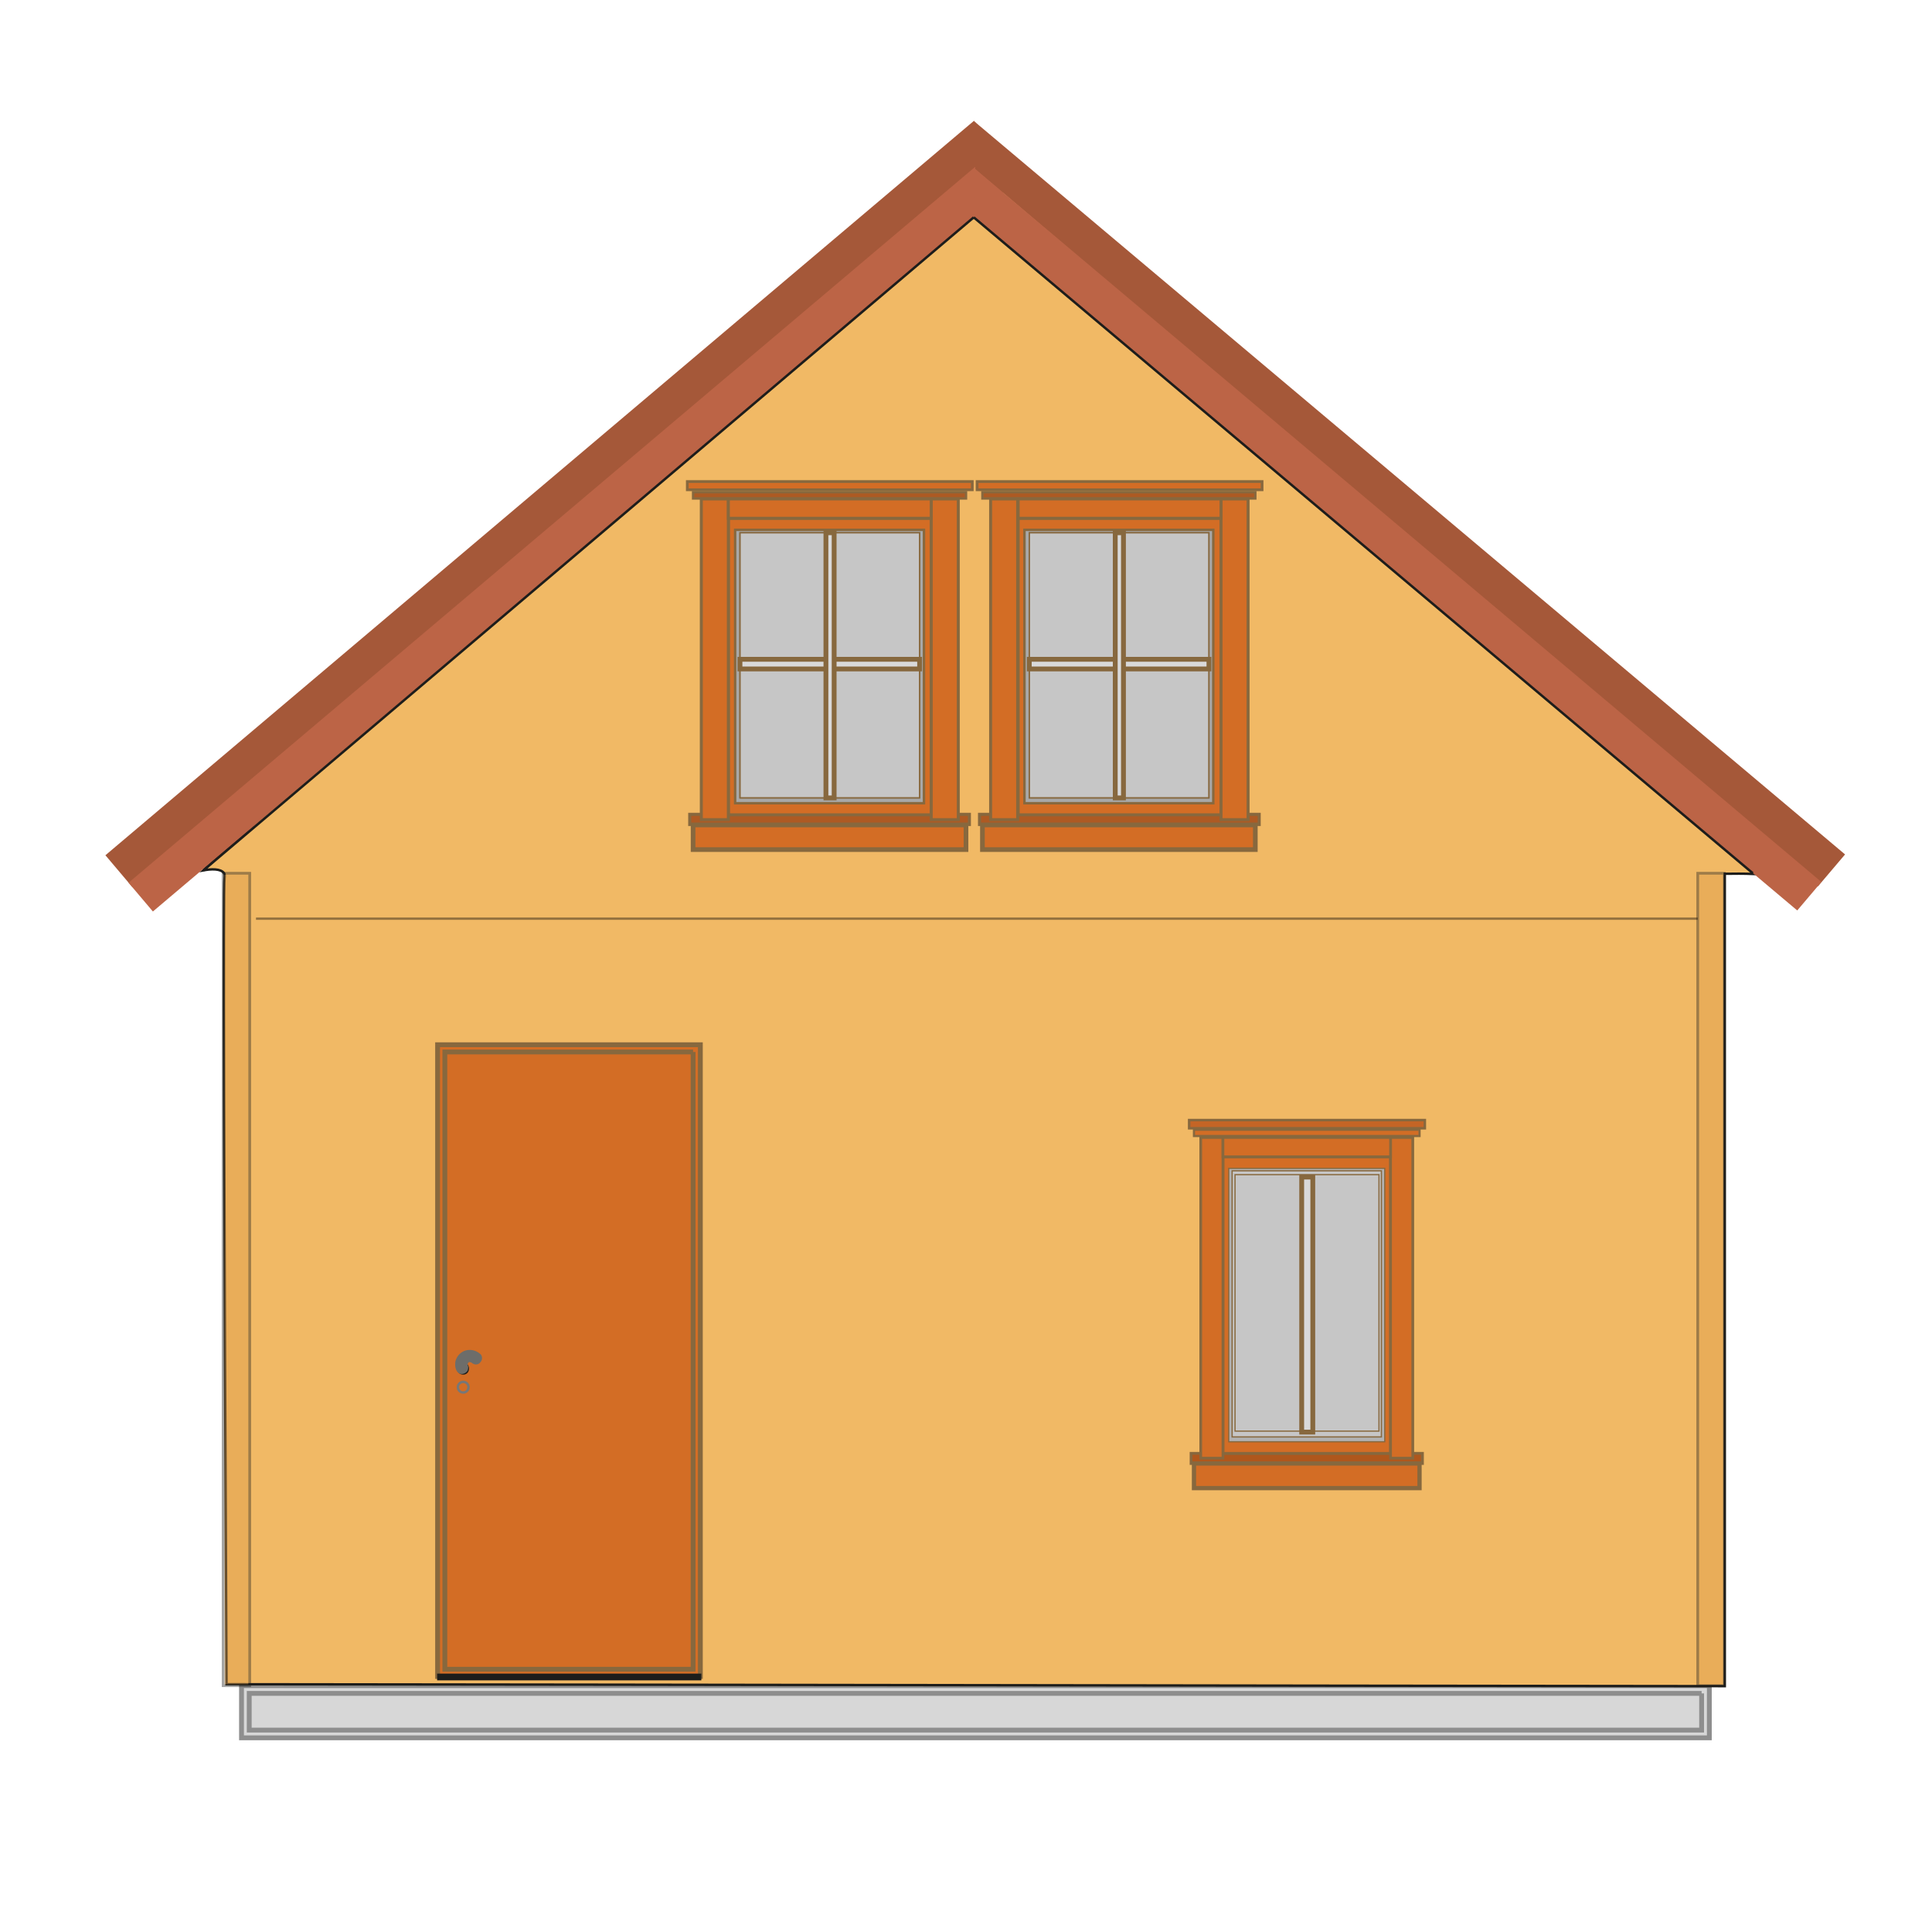
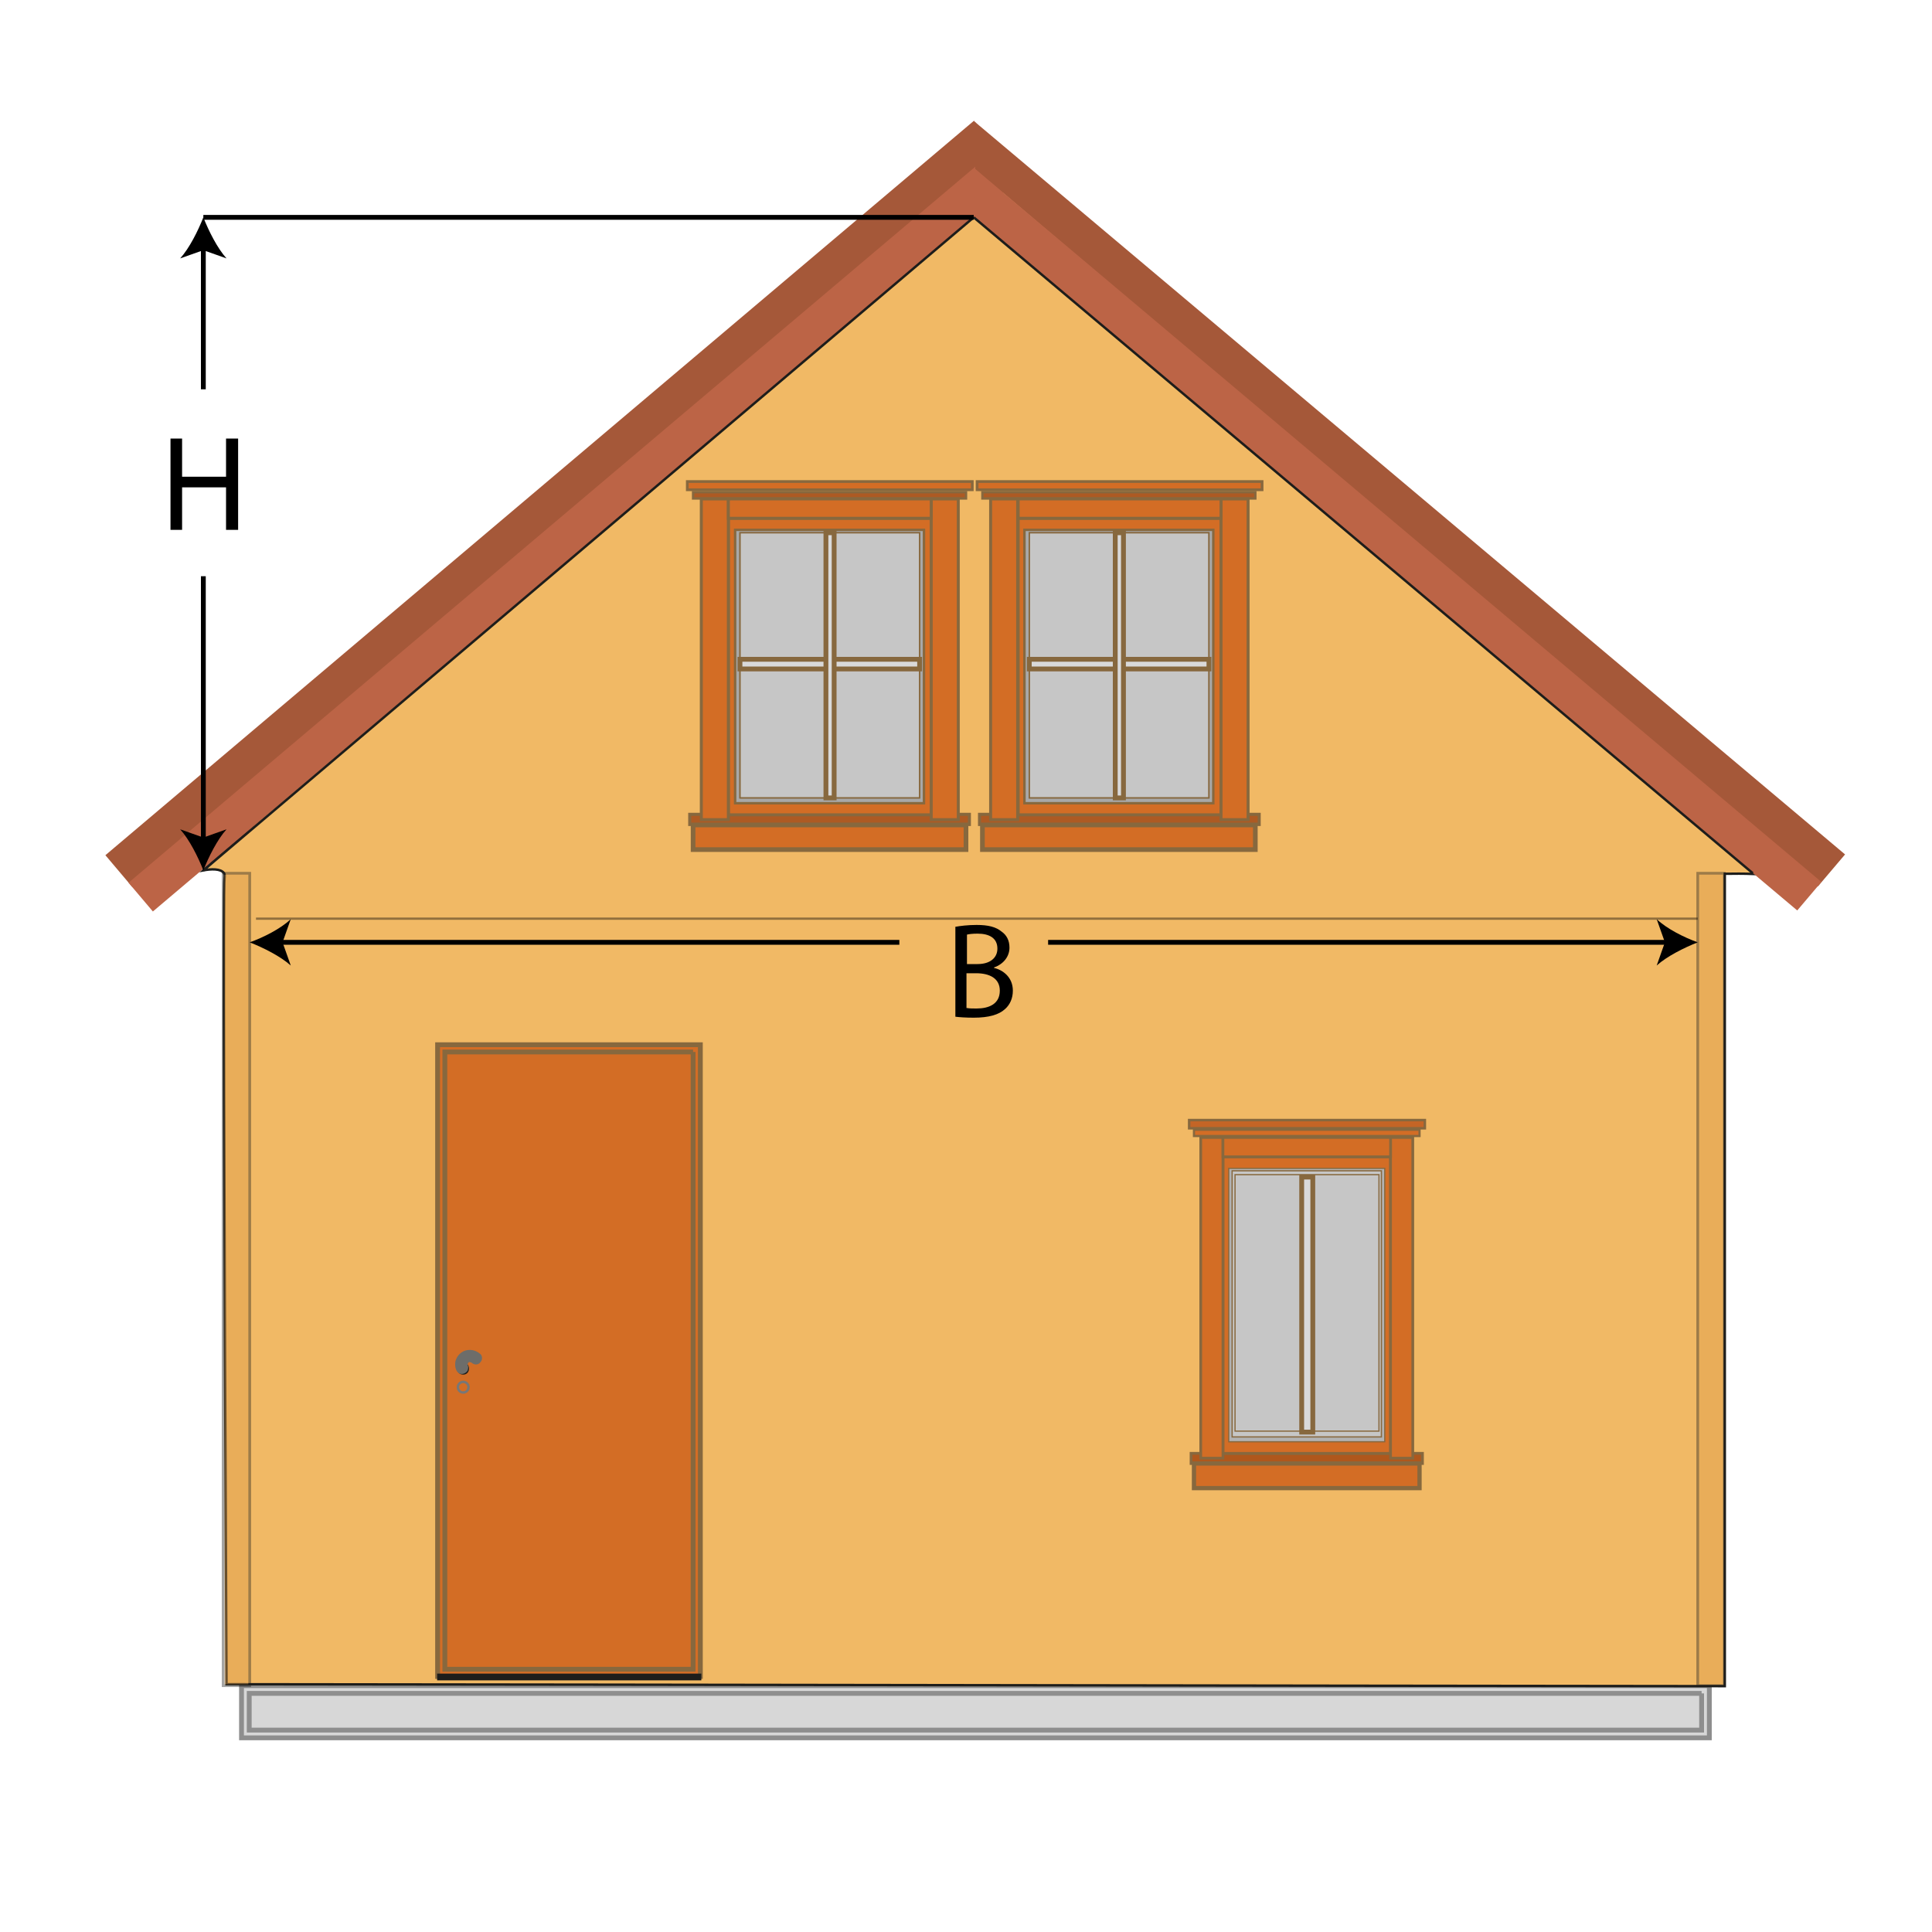
<svg xmlns="http://www.w3.org/2000/svg" xmlns:xlink="http://www.w3.org/1999/xlink" version="1.1" id="Слой_1" x="0px" y="0px" viewBox="0 0 400 400" style="enable-background:new 0 0 400 400;" xml:space="preserve">
  <style type="text/css">
	.st0{fill:#D7D7D7;}
	.st1{fill:#D7D7D7;stroke:#8E8E8E;stroke-miterlimit:10;}
	.st2{clip-path:url(#SVGID_3_);}
	.st3{fill:#F1B965;stroke:#1D1D1B;stroke-width:0.503;stroke-miterlimit:10;}
	.st4{opacity:0.4;fill:#DB9B46;stroke:#1D1D1B;stroke-width:0.566;stroke-miterlimit:10;enable-background:new    ;}
	.st5{fill:#A55839;}
	.st6{fill:#BC6446;}
- 	.st7{fill:#A55839;stroke:#1D1D1B;stroke-width:0.503;stroke-miterlimit:10;}
+ 	.st7{fill:none;stroke:#1D1D1B;stroke-width:0.503;stroke-miterlimit:10;}
	.st8{fill:#AD5A23;stroke:#87683E;stroke-width:0.637;stroke-miterlimit:10;}
	.st9{fill:#D36D25;stroke:#87683E;stroke-width:0.967;stroke-miterlimit:10;}
	.st10{fill:#AD5A23;stroke:#87683E;stroke-width:0.497;stroke-miterlimit:10;}
	.st11{fill:#D36D25;stroke:#87683E;stroke-width:0.621;stroke-miterlimit:10;}
	.st12{fill:#D36D25;stroke:#87683E;stroke-width:0.611;stroke-miterlimit:10;}
	.st13{fill:#A8A8A8;stroke:#87683E;stroke-width:0.5;stroke-miterlimit:10;}
	.st14{fill:#C6C6C6;stroke:#87683E;stroke-width:0.25;stroke-miterlimit:10;}
	.st15{fill:#D9D9D9;stroke:#87683E;stroke-miterlimit:10;}
	.st16{fill:none;stroke:#87683E;stroke-width:0.258;stroke-miterlimit:10;}
	.st17{fill:#D36D25;stroke:#87683E;stroke-width:0.568;stroke-miterlimit:10;}
	.st18{fill:#AF571C;stroke:#87683E;stroke-width:0.579;stroke-miterlimit:10;}
	.st19{fill:#D36D25;stroke:#87683E;stroke-width:0.879;stroke-miterlimit:10;}
	.st20{fill:#D36D25;stroke:#87683E;stroke-width:0.452;stroke-miterlimit:10;}
	.st21{fill:#D36D25;stroke:#87683E;stroke-width:0.564;stroke-miterlimit:10;}
	.st22{fill:#D36D25;stroke:#87683E;stroke-width:0.556;stroke-miterlimit:10;}
	.st23{fill:#B2B2B2;stroke:#87683E;stroke-width:0.25;stroke-miterlimit:10;}
	.st24{fill:#C6C6C6;stroke:#87683E;stroke-width:0.259;stroke-miterlimit:10;}
	.st25{fill:none;stroke:#87683E;stroke-width:0.25;stroke-miterlimit:10;}
	.st26{fill:#C46526;stroke:#87683E;stroke-width:0.516;stroke-miterlimit:10;}
	.st27{fill:#D36D25;stroke:#87683E;stroke-miterlimit:10;}
	.st28{fill:#1D1D1B;}
	.st29{fill:#6D6D6A;}
	.st30{fill:none;stroke:#777777;stroke-width:0.503;stroke-miterlimit:10;}
	.st31{opacity:0.4;fill:none;stroke:#000000;stroke-width:0.468;stroke-miterlimit:10;enable-background:new    ;}
+ 	.st32{fill:none;stroke:#000000;stroke-miterlimit:10;}
</style>
  <g>
    <g>
      <rect x="50.8" y="349.8" class="st0" width="302.3" height="9.2" />
      <path class="st1" d="M352.3,350.6v7.6H51.6v-7.6H352.3 M353.9,349H50v10.8h303.9V349L353.9,349z" />
    </g>
  </g>
  <g>
    <g>
      <g>
        <g>
-           <defs>
-             <path id="SVGID_2_" d="M42.1,180.2c21.9-19.7,38.8-36.6,50-48c26.8-27.4,59.1-49.5,83.5-79.1c4.2-5.1,13.8-17.1,26-16.5       c9.8,0.5,16.7,8.8,19.2,11.8c21.3,25.4,49.5,44,73.2,67.2c31.6,30.9,72.6,63.4,71.1,65.3c-0.2,0.3-1.3-0.1-7,0       c-0.2,0-0.6,0-1,0c0,56.1,0,112.1,0,168.2c-103.4-0.1-206.8-0.3-310.2-0.4c-0.5-101.5-0.7-165.4-0.4-167c0-0.1,0.1-0.5-0.1-0.9       C45.7,179.8,43.7,179.9,42.1,180.2z" />
-           </defs>
-           <clipPath id="SVGID_3_">
-             <use xlink:href="#SVGID_2_" style="overflow:visible;" />
-           </clipPath>
-           <g transform="matrix(1 0 0 1 0 5.960464e-08)" class="st2">
- 				</g>
+           <g>
+             <defs>
+               <path id="SVGID_2_" d="M42.1,180.2c21.9-19.7,38.8-36.6,50-48c26.8-27.4,59.1-49.5,83.5-79.1c4.2-5.1,13.8-17.1,26-16.5        c9.8,0.5,16.7,8.8,19.2,11.8c21.3,25.4,49.5,44,73.2,67.2c31.6,30.9,72.6,63.4,71.1,65.3c-0.2,0.3-1.3-0.1-7,0        c-0.2,0-0.6,0-1,0c0,56.1,0,112.1,0,168.2c-103.4-0.1-206.8-0.3-310.2-0.4c-0.5-101.5-0.7-165.4-0.4-167        c0-0.1,0.1-0.5-0.1-0.9C45.7,179.8,43.7,179.9,42.1,180.2z" />
+             </defs>
+             <clipPath id="SVGID_3_">
+               <use xlink:href="#SVGID_2_" style="overflow:visible;" />
+             </clipPath>
+             <g transform="matrix(1 0 0 1 0 5.960464e-08)" class="st2">
+ 					</g>
+           </g>
        </g>
      </g>
    </g>
  </g>
  <g id="стена1_1_">
    <path id="SVGID_1_" class="st3" d="M42.1,180.2c21.9-19.7,38.8-36.6,50-48c26.8-27.4,59.1-49.5,83.5-79.1   c4.2-5.1,13.8-17.1,26-16.5c9.8,0.5,16.7,8.8,19.2,11.8c21.3,25.4,49.5,44,73.2,67.2c31.6,30.9,72.6,63.4,71.1,65.3   c-0.2,0.3-1.3-0.1-7,0c-0.2,0-0.6,0-1,0c0,56.1,0,112.1,0,168.2c-103.4-0.1-206.8-0.3-310.2-0.4c-0.5-101.5-0.7-165.4-0.4-167   c0-0.1,0.1-0.5-0.1-0.9C45.7,179.8,43.7,179.9,42.1,180.2z" />
  </g>
  <rect x="351.5" y="180.8" class="st4" width="5.5" height="168.2" />
  <rect x="46.2" y="180.8" class="st4" width="5.5" height="168.2" />
  <g>
-     <rect x="-3.2" y="100" transform="matrix(0.7636 -0.6457 0.6457 0.7636 -40.3021 98.6451)" class="st5" width="235.5" height="8.7" />
-     <rect x="1.3" y="105.8" transform="matrix(0.7636 -0.6457 0.6457 0.7636 -42.6892 102.8091)" class="st6" width="235.5" height="7.8" />
+     <rect x="-3.2" y="100" transform="matrix(0.7636 -0.6457 0.6457 0.7636 -40.3065 98.6342)" class="st5" width="235.5" height="8.7" />
+     <rect x="1.3" y="105.8" transform="matrix(0.7636 -0.6457 0.6457 0.7636 -42.6921 102.8054)" class="st6" width="235.5" height="7.8" />
    <g>
      <g>
        <line class="st7" x1="42.1" y1="180.2" x2="201.6" y2="45" />
      </g>
    </g>
  </g>
  <g>
    <path class="st5" d="M376.4,183.5C318.2,134,260.1,84.5,201.9,35c0-3.3,0-6.6-0.1-9.8L382,176.9L376.4,183.5z" />
    <path class="st6" d="M372.1,188.5C315.3,140.7,258.5,92.8,201.6,45c0.1-3.3,0.2-6.6,0.3-10c58.4,49.2,116.8,98.4,175.2,147.6   L372.1,188.5z" />
    <g>
      <g>
        <line class="st7" x1="362.9" y1="180.8" x2="201.6" y2="45" />
      </g>
    </g>
  </g>
  <g id="окно1_4_">
    <rect x="142.8" y="168.6" class="st8" width="57.9" height="2.1" />
    <rect x="143.5" y="170.8" class="st9" width="56.5" height="5.1" />
    <rect x="143.5" y="101.9" class="st10" width="56.5" height="1.3" />
    <rect x="150.8" y="107.3" class="st11" width="42" height="61.4" />
    <rect x="145.2" y="103.3" class="st11" width="5.6" height="66.4" />
    <rect x="192.8" y="103.3" class="st11" width="5.6" height="66.4" />
    <rect x="150.8" y="103.3" class="st12" width="42" height="4" />
    <rect x="152.2" y="109.7" class="st13" width="39.1" height="56.6" />
    <rect x="153.2" y="110.3" class="st14" width="37.2" height="54.9" />
    <rect x="153.2" y="136.5" class="st15" width="37.2" height="2" />
    <rect x="171" y="110.3" class="st15" width="1.7" height="54.9" />
    <rect x="153.2" y="110.3" class="st16" width="37.2" height="54.9" />
    <rect x="142.3" y="99.7" class="st17" width="59" height="1.7" />
  </g>
  <g id="окно1_1_">
    <rect x="202.8" y="168.6" class="st8" width="57.9" height="2.1" />
    <rect x="203.4" y="170.8" class="st9" width="56.5" height="5.1" />
    <rect x="203.4" y="101.9" class="st10" width="56.5" height="1.3" />
    <rect x="210.8" y="107.3" class="st11" width="42" height="61.4" />
    <rect x="205.1" y="103.3" class="st11" width="5.6" height="66.4" />
    <rect x="252.8" y="103.3" class="st11" width="5.6" height="66.4" />
    <rect x="210.8" y="103.3" class="st12" width="42" height="4" />
    <rect x="212.1" y="109.7" class="st13" width="39.1" height="56.6" />
    <rect x="213.1" y="110.3" class="st14" width="37.2" height="54.9" />
    <rect x="213.1" y="136.5" class="st15" width="37.2" height="2" />
    <rect x="230.9" y="110.3" class="st15" width="1.7" height="54.9" />
    <rect x="213.1" y="110.3" class="st16" width="37.2" height="54.9" />
    <rect x="202.3" y="99.7" class="st17" width="59" height="1.7" />
  </g>
  <g id="окно1_6_">
    <rect x="246.6" y="300.9" class="st18" width="47.9" height="2.1" />
    <rect x="247.2" y="303" class="st19" width="46.7" height="5.1" />
    <rect x="247.2" y="233.9" class="st20" width="46.7" height="1.3" />
    <rect x="253.2" y="239.5" class="st21" width="34.7" height="61.4" />
    <rect x="248.6" y="235.5" class="st21" width="4.6" height="66.4" />
    <rect x="287.9" y="235.5" class="st21" width="4.6" height="66.4" />
    <rect x="253.2" y="235.5" class="st22" width="34.7" height="4" />
    <rect x="254.4" y="241.9" class="st23" width="32.3" height="56.6" />
    <rect x="255.1" y="242.4" class="st24" width="30.9" height="55.1" />
    <rect x="269.5" y="243.7" class="st15" width="2.3" height="52.8" />
    <rect x="255.7" y="243.2" class="st25" width="29.8" height="53.1" />
    <rect x="246.2" y="231.9" class="st26" width="48.8" height="1.7" />
  </g>
  <g>
    <g>
      <rect x="91.4" y="217.1" class="st27" width="52.9" height="129.3" />
      <path class="st27" d="M143.5,217.8v127.8H92.1V217.8H143.5 M145,216.3h-1.5H92.1h-1.5v1.5v127.8v1.5h1.5h51.4h1.5v-1.5V217.8    V216.3L145,216.3z" />
    </g>
  </g>
  <rect x="90.5" y="346.5" class="st28" width="54.7" height="1.4" />
  <g>
    <g>
      <path class="st28" d="M95.9,284.6c1.6,0,1.6-2.5,0-2.5C94.3,282,94.2,284.6,95.9,284.6L95.9,284.6z" />
    </g>
  </g>
  <g>
    <g>
      <path class="st29" d="M96.9,282.8c-0.1-0.1-0.1-0.3-0.1-0.4C96.8,282.5,96.8,282.6,96.9,282.8c-0.1-0.2-0.1-0.4-0.1-0.5    c0,0.1,0,0.2,0,0.3c0-0.2,0.1-0.3,0.1-0.5c0,0.1-0.1,0.2-0.1,0.3c0.1-0.1,0.1-0.3,0.2-0.4c-0.1,0.1-0.1,0.2-0.2,0.3    c0.1-0.1,0.2-0.2,0.3-0.3c-0.1,0.1-0.2,0.1-0.3,0.2c0.1-0.1,0.2-0.1,0.3-0.2c-0.1,0-0.2,0.1-0.3,0.1c0.2-0.1,0.3-0.1,0.5-0.1    c-0.1,0-0.2,0-0.3,0c0.2,0,0.3,0,0.5,0c-0.1,0-0.2,0-0.3,0c0.2,0,0.3,0.1,0.5,0.1c-0.1,0-0.2-0.1-0.3-0.1c0.1,0.1,0.3,0.1,0.4,0.2    c-0.1-0.1-0.2-0.1-0.3-0.2l0.1,0.1c0.2,0.2,0.6,0.4,0.9,0.4s0.7-0.1,0.9-0.4c0.2-0.2,0.4-0.5,0.4-0.9c0-0.3-0.1-0.7-0.4-0.9    c-0.8-0.7-1.9-1-3-0.7c-1,0.3-1.8,1.1-2.1,2.2c-0.1,0.5-0.1,1.2,0.1,1.7c0.1,0.3,0.3,0.6,0.6,0.8c0.3,0.2,0.7,0.2,1,0.1    s0.6-0.3,0.8-0.6C96.9,283.5,97,283.1,96.9,282.8L96.9,282.8z" />
    </g>
  </g>
  <circle class="st30" cx="95.9" cy="287.2" r="1.1" />
  <line class="st31" x1="53" y1="190.2" x2="351.5" y2="190.2" />
+   <g>
+     <g>
+       <line class="st32" x1="57.7" y1="195.1" x2="186.2" y2="195.1" />
+       <g>
+         <path d="M51.7,195.1c2.8,1.1,6.4,2.9,8.5,4.8l-1.7-4.8l1.7-4.8C58.1,192.3,54.5,194.1,51.7,195.1z" />
+       </g>
+     </g>
+   </g>
+   <g>
+     <g>
+       <line class="st32" x1="217" y1="195.1" x2="345.5" y2="195.1" />
+       <g>
+         <path d="M351.5,195.1c-2.8,1.1-6.4,2.9-8.5,4.8l1.7-4.8l-1.7-4.8C345.1,192.3,348.7,194.1,351.5,195.1z" />
+       </g>
+     </g>
+   </g>
+   <g>
+     <g>
+       <line class="st32" x1="42.1" y1="174.2" x2="42.1" y2="119.3" />
+       <g>
+         <path d="M42.1,180.2c1.1-2.8,2.9-6.4,4.8-8.5l-4.8,1.7l-4.8-1.7C39.2,173.8,41,177.4,42.1,180.2z" />
+       </g>
+     </g>
+   </g>
+   <line class="st32" x1="201.6" y1="45" x2="42.1" y2="45" />
+   <g>
+     <g>
+       <line class="st32" x1="42.1" y1="80.6" x2="42.1" y2="51" />
+       <g>
+         <path d="M42.1,45c1.1,2.8,2.9,6.4,4.8,8.5l-4.8-1.7l-4.8,1.7C39.2,51.4,41,47.8,42.1,45z" />
+       </g>
+     </g>
+   </g>
+   <g>
+     <path d="M197.7,191.9c1.1-0.2,2.7-0.4,4.5-0.4c2.4,0,4,0.4,5.2,1.4c1,0.7,1.6,1.8,1.6,3.3c0,1.8-1.2,3.4-3.2,4.1v0.1   c1.8,0.4,3.9,1.9,3.9,4.7c0,1.6-0.6,2.9-1.6,3.8c-1.3,1.2-3.4,1.8-6.5,1.8c-1.7,0-3-0.1-3.8-0.2V191.9z M200.2,199.6h2.2   c2.6,0,4.1-1.3,4.1-3.2c0-2.2-1.7-3.1-4.1-3.1c-1.1,0-1.8,0.1-2.2,0.2V199.6z M200.2,208.7c0.5,0.1,1.2,0.1,2,0.1   c2.5,0,4.8-0.9,4.8-3.7c0-2.6-2.2-3.6-4.9-3.6h-2V208.7z" />
+   </g>
+   <g>
+     <path d="M37.7,90.8v7.9h9.1v-7.9h2.5v18.9h-2.5v-8.8h-9.1v8.8h-2.4V90.8H37.7z" />
+   </g>
</svg>
